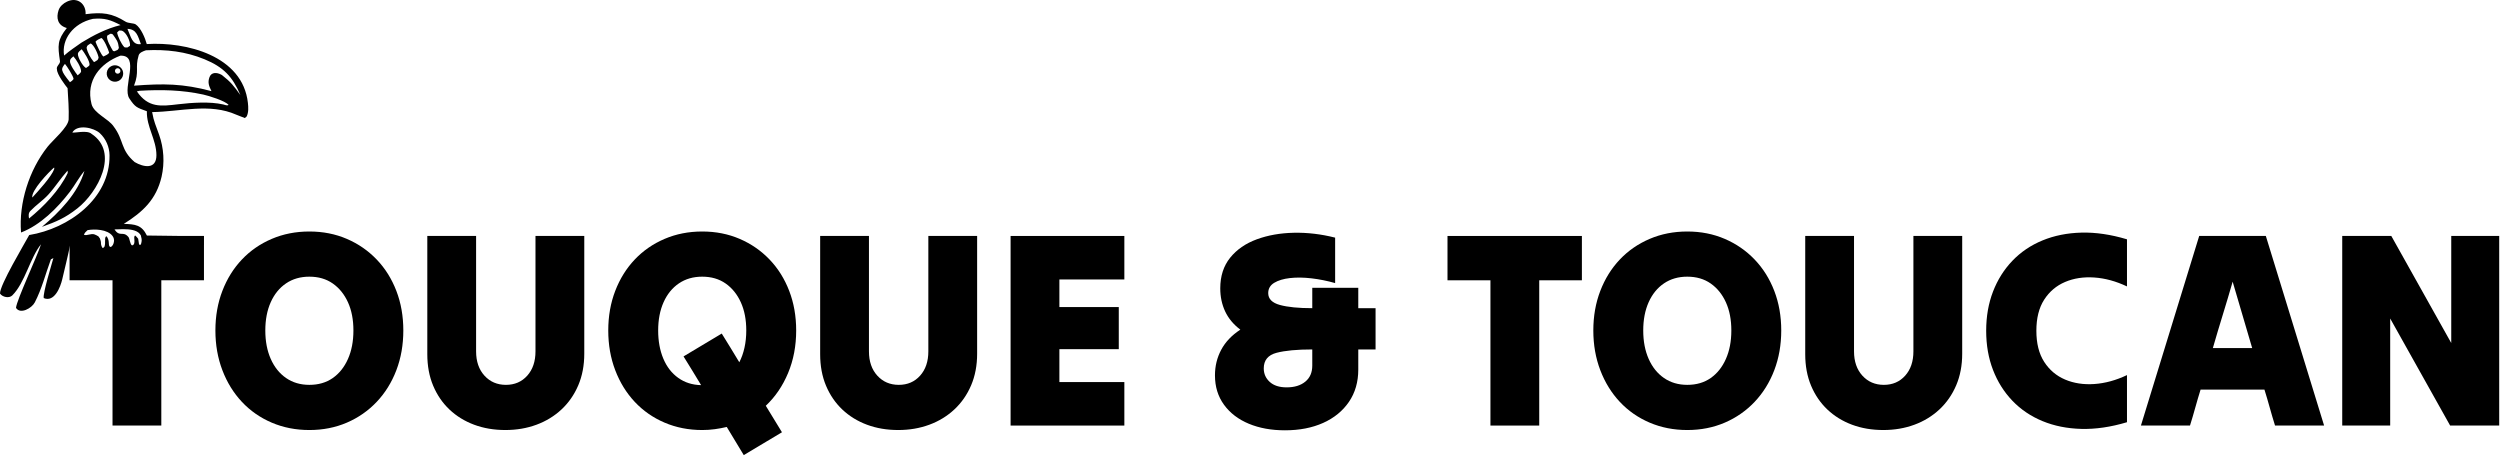
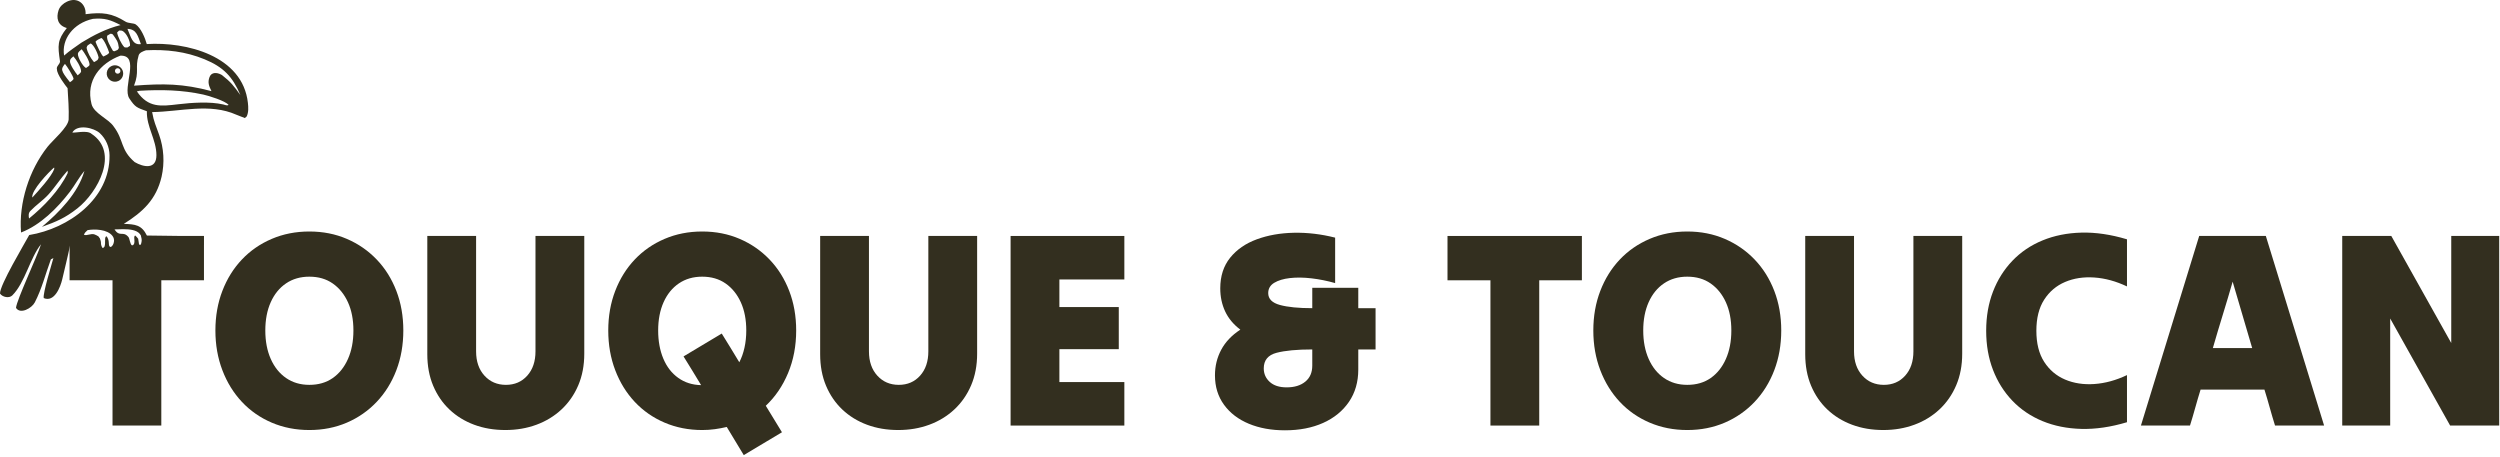
<svg xmlns="http://www.w3.org/2000/svg" width="100%" height="100%" viewBox="0 0 1962 358" version="1.1" xml:space="preserve" style="fill-rule:evenodd;clip-rule:evenodd;stroke-linejoin:round;stroke-miterlimit:2;">
  <g>
-     <path d="M110.831,185.185l49.245,-0l0,34.792l-33.479,0l0,114.004l-38.293,0l0,-114.004l-33.698,0l0,-34.792l21.987,-0l0.365,0.228c2.642,3.543 1.699,7.541 3.793,9.416c3.49,-2.066 6.729,-0.904 6.729,-0.904c3.159,-2.579 5.305,-5.941 3.186,-8.74l6.571,0c0.336,0.338 0.675,0.742 1.019,1.226c0.371,2.207 3.729,4.29 4.638,6.32l7.198,-0.281c1.459,-1.499 1.539,-4.75 0.737,-7.265Z" />
-     <path d="M242.789,337.482c-10.649,0 -20.496,-1.933 -29.54,-5.799c-9.044,-3.866 -16.849,-9.3 -23.413,-16.302c-6.565,-7.002 -11.67,-15.281 -15.317,-24.836c-3.647,-9.555 -5.47,-19.949 -5.47,-31.181c0,-11.233 1.823,-21.59 5.47,-31.072c3.647,-9.482 8.753,-17.688 15.317,-24.617c6.565,-6.929 14.369,-12.327 23.413,-16.192c9.044,-3.866 18.891,-5.799 29.54,-5.799c10.649,0 20.459,1.933 29.431,5.799c8.971,3.866 16.776,9.263 23.413,16.192c6.637,6.929 11.78,15.135 15.427,24.617c3.647,9.482 5.47,19.839 5.47,31.072c0,11.233 -1.823,21.626 -5.47,31.181c-3.647,9.555 -8.789,17.834 -15.427,24.836c-6.637,7.002 -14.442,12.436 -23.413,16.302c-8.971,3.866 -18.782,5.799 -29.431,5.799Zm0,-35.448c7.148,0 13.275,-1.787 18.381,-5.361c5.106,-3.574 9.081,-8.57 11.926,-14.989c2.845,-6.419 4.267,-13.858 4.267,-22.319c0,-8.461 -1.422,-15.828 -4.267,-22.101c-2.845,-6.273 -6.82,-11.196 -11.926,-14.77c-5.106,-3.574 -11.233,-5.361 -18.381,-5.361c-7.002,0 -13.093,1.751 -18.271,5.252c-5.179,3.501 -9.19,8.424 -12.035,14.77c-2.845,6.346 -4.267,13.749 -4.267,22.21c0,8.461 1.422,15.901 4.267,22.319c2.845,6.419 6.856,11.415 12.035,14.989c5.179,3.574 11.269,5.361 18.271,5.361Z" style="fill-rule:nonzero;" />
-     <path d="M458.542,277.526c0,9.19 -1.568,17.469 -4.705,24.836c-3.136,7.367 -7.513,13.676 -13.129,18.928c-5.616,5.252 -12.181,9.263 -19.694,12.035c-7.513,2.772 -15.645,4.158 -24.398,4.158c-8.899,0 -17.068,-1.386 -24.507,-4.158c-7.44,-2.772 -13.895,-6.747 -19.365,-11.926c-5.47,-5.179 -9.737,-11.415 -12.801,-18.709c-3.063,-7.294 -4.595,-15.536 -4.595,-24.726l0,-92.778l38.293,0l0,90.59c0,7.877 2.188,14.223 6.565,19.037c4.376,4.814 9.993,7.221 16.849,7.221c6.856,0 12.436,-2.407 16.739,-7.221c4.303,-4.814 6.455,-11.16 6.455,-19.037l0,-90.59l38.293,0l0,92.341Z" style="fill-rule:nonzero;" />
-     <path d="M551.102,337.482c-10.649,0 -20.496,-1.933 -29.54,-5.799c-9.044,-3.866 -16.849,-9.3 -23.413,-16.302c-6.565,-7.002 -11.67,-15.281 -15.317,-24.836c-3.647,-9.555 -5.47,-19.949 -5.47,-31.181c0,-11.233 1.823,-21.59 5.47,-31.072c3.647,-9.482 8.753,-17.688 15.317,-24.617c6.565,-6.929 14.369,-12.327 23.413,-16.192c9.044,-3.866 18.891,-5.799 29.54,-5.799c10.649,0 20.459,1.933 29.431,5.799c8.971,3.866 16.776,9.263 23.413,16.192c6.637,6.929 11.78,15.135 15.427,24.617c3.647,9.482 5.47,19.839 5.47,31.072c0,12.108 -2.115,23.231 -6.346,33.37c-4.23,10.139 -10.066,18.709 -17.505,25.711c2.042,3.355 4.158,6.82 6.346,10.394c2.188,3.574 4.303,7.039 6.346,10.394c-4.96,2.918 -9.956,5.908 -14.989,8.971c-5.033,3.063 -10.029,6.054 -14.989,8.971c-2.188,-3.647 -4.413,-7.33 -6.674,-11.05c-2.261,-3.72 -4.486,-7.403 -6.674,-11.05c-3.063,0.729 -6.2,1.313 -9.409,1.751c-3.209,0.438 -6.492,0.656 -9.847,0.656Zm-34.573,-78.118c0,8.315 1.349,15.682 4.048,22.101c2.699,6.419 6.601,11.451 11.707,15.098c5.106,3.647 11.087,5.543 17.943,5.689c-2.334,-3.793 -4.632,-7.586 -6.893,-11.378c-2.261,-3.793 -4.559,-7.513 -6.893,-11.16c4.96,-2.918 9.956,-5.908 14.989,-8.971c5.033,-3.063 10.029,-6.054 14.989,-8.971c2.334,3.647 4.632,7.367 6.893,11.16c2.261,3.793 4.559,7.586 6.893,11.378c1.751,-3.355 3.1,-7.148 4.048,-11.378c0.948,-4.23 1.422,-8.753 1.422,-13.567c0,-8.461 -1.422,-15.828 -4.267,-22.101c-2.845,-6.273 -6.82,-11.196 -11.926,-14.77c-5.106,-3.574 -11.233,-5.361 -18.381,-5.361c-7.002,0 -13.093,1.751 -18.271,5.252c-5.179,3.501 -9.19,8.424 -12.035,14.77c-2.845,6.346 -4.267,13.749 -4.267,22.21Z" style="fill-rule:nonzero;" />
-     <path d="M766.855,277.526c0,9.19 -1.568,17.469 -4.705,24.836c-3.136,7.367 -7.513,13.676 -13.129,18.928c-5.616,5.252 -12.181,9.263 -19.694,12.035c-7.513,2.772 -15.645,4.158 -24.398,4.158c-8.899,0 -17.068,-1.386 -24.507,-4.158c-7.44,-2.772 -13.895,-6.747 -19.365,-11.926c-5.47,-5.179 -9.737,-11.415 -12.801,-18.709c-3.063,-7.294 -4.595,-15.536 -4.595,-24.726l0,-92.778l38.293,0l0,90.59c0,7.877 2.188,14.223 6.565,19.037c4.376,4.814 9.993,7.221 16.849,7.221c6.856,0 12.436,-2.407 16.739,-7.221c4.303,-4.814 6.455,-11.16 6.455,-19.037l0,-90.59l38.293,0l0,92.341Z" style="fill-rule:nonzero;" />
-     <path d="M793.113,333.981l0,-148.795l89.277,0l0,34.135l-50.984,0l0,21.663l46.608,0l0,33.041l-46.608,0l0,25.82l50.984,0l0,34.135l-89.277,0Z" style="fill-rule:nonzero;" />
-     <path d="M1065.978,289.999c0,9.774 -2.443,18.235 -7.33,25.383c-4.887,7.148 -11.634,12.655 -20.241,16.521c-8.607,3.866 -18.599,5.799 -29.978,5.799c-10.649,0 -20.095,-1.714 -28.337,-5.142c-8.242,-3.428 -14.734,-8.388 -19.475,-14.88c-4.741,-6.492 -7.112,-14.187 -7.112,-23.085c0,-7.294 1.641,-14.004 4.923,-20.131c3.282,-6.127 8.279,-11.378 14.989,-15.755c-5.397,-4.085 -9.373,-8.862 -11.926,-14.333c-2.553,-5.47 -3.829,-11.488 -3.829,-18.052c0,-9.628 2.589,-17.651 7.768,-24.07c5.179,-6.419 12.144,-11.233 20.897,-14.442c8.753,-3.209 18.454,-4.923 29.103,-5.142c10.649,-0.219 21.444,1.058 32.385,3.829l0,35.667c-6.127,-1.751 -12.29,-2.99 -18.49,-3.72c-6.2,-0.729 -11.853,-0.802 -16.958,-0.219c-5.106,0.584 -9.227,1.823 -12.363,3.72c-3.136,1.896 -4.705,4.595 -4.705,8.096c0,4.522 3.063,7.622 9.19,9.3c6.127,1.678 14.588,2.516 25.383,2.516l0,-15.974l36.105,0l0,15.974l13.567,0l0,32.385l-13.567,0l0,15.755Zm-74.179,-0.875c0,4.23 1.568,7.768 4.705,10.613c3.136,2.845 7.549,4.267 13.238,4.267c6.127,0 11.014,-1.495 14.661,-4.486c3.647,-2.99 5.47,-7.184 5.47,-12.582l0,-12.691c-11.962,0 -21.298,0.875 -28.009,2.626c-6.71,1.751 -10.066,5.835 -10.066,12.254Z" style="fill-rule:nonzero;" />
-     <path d="M1169.697,333.981l0,-114.004l-33.698,0l0,-34.792l105.47,0l0,34.792l-33.479,0l0,114.004l-38.293,0Z" style="fill-rule:nonzero;" />
-     <path d="M1324.182,337.482c-10.649,0 -20.496,-1.933 -29.54,-5.799c-9.044,-3.866 -16.849,-9.3 -23.413,-16.302c-6.565,-7.002 -11.67,-15.281 -15.317,-24.836c-3.647,-9.555 -5.47,-19.949 -5.47,-31.181c0,-11.233 1.823,-21.59 5.47,-31.072c3.647,-9.482 8.753,-17.688 15.317,-24.617c6.565,-6.929 14.369,-12.327 23.413,-16.192c9.044,-3.866 18.891,-5.799 29.54,-5.799c10.649,0 20.459,1.933 29.431,5.799c8.971,3.866 16.776,9.263 23.413,16.192c6.637,6.929 11.78,15.135 15.427,24.617c3.647,9.482 5.47,19.839 5.47,31.072c0,11.233 -1.823,21.626 -5.47,31.181c-3.647,9.555 -8.789,17.834 -15.427,24.836c-6.637,7.002 -14.442,12.436 -23.413,16.302c-8.971,3.866 -18.782,5.799 -29.431,5.799Zm0,-35.448c7.148,0 13.275,-1.787 18.381,-5.361c5.106,-3.574 9.081,-8.57 11.926,-14.989c2.845,-6.419 4.267,-13.858 4.267,-22.319c0,-8.461 -1.422,-15.828 -4.267,-22.101c-2.845,-6.273 -6.82,-11.196 -11.926,-14.77c-5.106,-3.574 -11.233,-5.361 -18.381,-5.361c-7.002,0 -13.093,1.751 -18.271,5.252c-5.179,3.501 -9.19,8.424 -12.035,14.77c-2.845,6.346 -4.267,13.749 -4.267,22.21c0,8.461 1.422,15.901 4.267,22.319c2.845,6.419 6.856,11.415 12.035,14.989c5.179,3.574 11.269,5.361 18.271,5.361Z" style="fill-rule:nonzero;" />
-     <path d="M1539.935,277.526c0,9.19 -1.568,17.469 -4.705,24.836c-3.136,7.367 -7.513,13.676 -13.129,18.928c-5.616,5.252 -12.181,9.263 -19.694,12.035c-7.513,2.772 -15.645,4.158 -24.398,4.158c-8.899,0 -17.068,-1.386 -24.507,-4.158c-7.44,-2.772 -13.895,-6.747 -19.365,-11.926c-5.47,-5.179 -9.737,-11.415 -12.801,-18.709c-3.063,-7.294 -4.595,-15.536 -4.595,-24.726l0,-92.778l38.293,0l0,90.59c0,7.877 2.188,14.223 6.565,19.037c4.376,4.814 9.993,7.221 16.849,7.221c6.856,0 12.436,-2.407 16.739,-7.221c4.303,-4.814 6.455,-11.16 6.455,-19.037l0,-90.59l38.293,0l0,92.341Z" style="fill-rule:nonzero;" />
-     <path d="M1558.754,259.583c0,-11.233 1.787,-21.481 5.361,-30.744c3.574,-9.263 8.643,-17.323 15.208,-24.179c6.565,-6.856 14.442,-12.181 23.632,-15.974c9.19,-3.793 19.365,-5.835 30.525,-6.127c11.16,-0.292 23.085,1.459 35.777,5.252l0,36.98c-8.607,-4.085 -17.141,-6.419 -25.602,-7.002c-8.461,-0.584 -16.12,0.584 -22.976,3.501c-6.856,2.918 -12.327,7.549 -16.411,13.895c-4.085,6.346 -6.127,14.478 -6.127,24.398c0,9.92 2.042,18.052 6.127,24.398c4.085,6.346 9.555,10.977 16.411,13.895c6.856,2.918 14.515,4.085 22.976,3.501c8.461,-0.584 16.995,-2.918 25.602,-7.002l0,36.98c-12.691,3.793 -24.617,5.543 -35.777,5.252c-11.16,-0.292 -21.335,-2.334 -30.525,-6.127c-9.19,-3.793 -17.068,-9.117 -23.632,-15.974c-6.565,-6.856 -11.634,-14.916 -15.208,-24.179c-3.574,-9.263 -5.361,-19.511 -5.361,-30.744Z" style="fill-rule:nonzero;" />
-     <path d="M1680.197,333.981c7.586,-24.507 15.208,-49.307 22.866,-74.398c7.659,-25.091 15.281,-49.89 22.866,-74.398l52.297,0c7.586,24.507 15.208,49.307 22.866,74.398c7.659,25.091 15.281,49.89 22.866,74.398l-38.512,0c-1.459,-4.668 -2.845,-9.373 -4.158,-14.114c-1.313,-4.741 -2.699,-9.446 -4.158,-14.114l-50.109,0c-1.459,4.668 -2.845,9.373 -4.158,14.114c-1.313,4.741 -2.699,9.446 -4.158,14.114l-38.512,0Zm56.455,-60.831l30.853,0c-2.48,-8.607 -5.033,-17.287 -7.659,-26.039c-2.626,-8.753 -5.179,-17.432 -7.659,-26.039c-2.48,8.607 -5.069,17.287 -7.768,26.039c-2.699,8.753 -5.288,17.432 -7.768,26.039Z" style="fill-rule:nonzero;" />
-     <path d="M1838.183,333.981l0,-148.795l38.512,0c7.732,13.858 15.572,27.863 23.523,42.013c7.95,14.15 15.791,28.154 23.523,42.013l0,-84.026l37.637,0l0,148.795l-38.512,0c-7.732,-13.858 -15.572,-27.863 -23.523,-42.013c-7.95,-14.15 -15.791,-28.154 -23.523,-42.013l0,84.026l-37.637,0Z" style="fill-rule:nonzero;" />
-     <path d="M159.743,192.139l-44.178,0.182c-0.441,0.643 -1.583,2.254 -2.033,2.544c-1.044,0.884 -2.195,1.51 -3.223,1.763c-1.319,0.328 -2.167,-0.528 -3.108,-0.401c-1.513,0.202 -3.17,1.659 -4.68,1.364c-1.513,-0.295 -2.069,-2.931 -3.391,-3.905c-0.999,-0.738 -1.597,-1.704 -3.167,-1.586c-1.23,0.008 -1.833,-0.595 -3.327,1.623c-0.96,1.426 -2.305,4.632 -4.2,4.495c-2.03,-0.146 -2.894,-0.904 -4.015,-0.957c-1.286,-0.065 -3.226,1.741 -4.495,1.494c-5.256,-1.673 -1.665,-3.142 -4.385,-6.322c-3.871,-0.505 -16.042,-0.452 -20.463,-0.393c-1.8,9.017 -4.152,18.111 -6.213,27.078c-1.423,6.185 -6.193,18.4 -14.548,14.815c-0.825,-3.571 6.168,-26.185 7.583,-31.387l-1.968,1.002c-4.172,11.297 -7.103,23.195 -12.645,33.81c-2.389,4.582 -11.407,9.571 -14.733,4.253c0.561,-6.23 16.334,-39.68 19.66,-49.925c-8.493,10.331 -12.664,30.329 -22.555,40.146c-2.426,2.409 -7.628,1.482 -9.658,-1.451c-0.25,-6.547 18.894,-38.498 22.92,-45.924c30.871,-5.065 63.496,-28.439 63.038,-62.623c-0.093,-6.522 -2.833,-12.869 -7.591,-17.302c-4.568,-4.245 -17.566,-7.381 -21.62,-0.564c1.696,0.626 11.533,-2.1 15.084,1.056c22.075,14.689 4.854,45.969 -11.092,58.504c-9.585,7.541 -16.424,10.396 -27.847,14.523c13.546,-11.37 28.352,-26.407 33.361,-43.906c-4.394,5.202 -7.482,11.221 -11.443,16.398c-9.778,12.771 -23.086,26.109 -38.296,31.923c-1.847,-23.344 6.322,-48.965 20.862,-67.348c3.944,-4.992 16.112,-15.211 16.497,-21.334c0.323,-8.052 -0.359,-16.595 -0.837,-24.604c-1.606,-1.915 -8.355,-10.747 -8.327,-14.663c-0.8,-2.51 2.355,-4.029 2.384,-6.342c-1.867,-12.779 -2.159,-16.654 5.348,-26.191c-7.232,-2.013 -8.518,-7.934 -6.443,-14.057c1.03,-2.948 3.714,-5.3 6.536,-6.634c8.49,-4.079 15.129,2.128 14.632,9.837c13.069,-1.67 20.621,-0.901 31.438,5.907c2.041,1.28 6.277,1.042 7.878,2.103c4.127,2.76 7.479,10.882 8.703,15.438c30.935,-1.94 75.287,9.127 79.361,46.129c0.393,3.565 0.615,7.372 -0.938,10.679l-1.454,1.266c-2.15,-0.949 -4.503,-1.659 -6.634,-2.608c-21.129,-9.368 -43.81,-2.384 -66.126,-2.072c1.378,7.852 2.894,10.278 5.477,17.799c3.742,10.573 4.413,21.991 1.94,32.928c-4.192,17.928 -14.75,27.667 -29.666,37.002c8.897,0.272 14.043,0.75 18.15,9.175l44.447,0.581l0,6.682Zm-98.808,-133.008c0.89,-0.786 2.673,-2.01 2.701,-3.167c0.084,-3.161 -3.97,-9.542 -6.047,-11.76c-1.423,1.378 -2.51,1.861 -2.664,3.619c-0.25,2.869 4.2,8.995 6.011,11.308Zm14.015,-26.384c0.671,2.069 4.686,10.873 6.221,11.617c1.783,-0.957 3.916,-1.62 4.486,-3.108c-0.755,-2.555 -3.88,-10.177 -6.047,-11.46c-1.645,0.809 -3.669,1.541 -4.66,2.951Zm9.152,-4.731c-0.761,3.276 2.878,8.925 4.542,11.875c0.255,0.093 0.91,0.385 1.12,0.351c2.611,-1.162 2.639,-0.646 3.529,-2.664c-0.626,-5.194 -1.701,-6.19 -4.778,-10.584c-1.075,-0.474 -0.736,-0.463 -1.847,-0.519l-2.566,1.541Zm27.058,162.525c2.013,-12.51 -13.521,-10.621 -21.286,-10.508c4.163,6.466 6.508,0.82 10.893,5.941c1.101,1.291 1.072,5.329 2.911,6.836c3.714,-1.693 0.286,-6.749 2.426,-8.015c0.764,0.78 1.738,1.707 2.336,2.583l0.679,4.405l0.901,0.533c1.168,-0.853 0.91,-0.354 1.14,-1.774Zm-33.776,-145.288c-0.328,-2.709 -3.832,-10.497 -6.331,-11.157c-2.381,1.682 -2.482,1.159 -3.088,3.389c0.643,3.818 3.153,8.099 5.606,11.05l0.533,0.121c2.49,-1.659 2.591,-1.126 3.279,-3.403Zm33.187,-10.643c-2.313,-6.002 -3.234,-11.752 -10.539,-11.954c2.591,5.699 3.658,13.024 10.539,11.954Zm-87.786,136.877c11.598,-9.453 23.866,-22.061 30.365,-35.742c-0.008,-0.469 -0.008,-1.443 -0.109,-1.844c-5.404,5.941 -9.705,12.897 -15.101,18.81c-4.155,4.554 -9.714,8.265 -13.998,12.735c-1.727,1.735 -1.569,3.768 -1.157,6.042Zm50.116,-156.689c-15.587,3.473 -24.728,16.21 -22.594,28.793c4.43,-3.9 8.827,-6.727 13.616,-10.143c9.658,-5.904 19.63,-11.047 30.713,-13.768c-7.951,-4.079 -12.49,-5.722 -21.735,-4.882Zm16.497,175.055c0.323,-1.634 -0.073,-3.324 -1.084,-4.649c-3.989,-5.278 -14.026,-5.604 -19.607,-4.582c-1.488,1.491 -2.238,1.853 -2.81,3.675c2.583,0.89 5.542,-1.384 8.42,-0.281c4.992,1.915 4.826,4.82 4.961,9.453c0.008,0.328 0.795,1.359 1.126,1.359c0.331,0 1.345,-0.722 1.477,-1.028c1.348,-3.142 -0.255,-6.555 1.362,-8.313l0.601,0.174c2.249,3.405 1.084,5.657 2.03,7.681c0.18,0.382 0.539,0.677 1.028,0.632c1.488,-0.946 2.159,-2.316 2.499,-4.121Zm-21.892,-136.495c0.946,-0.682 2.675,-1.592 2.757,-2.459c0.295,-2.993 -4.391,-10.104 -6.165,-12.263c-1.095,0.994 -2.757,2.035 -2.951,3.535c-0.348,2.675 4.054,10.236 6.359,11.188Zm21.553,45.699c8.464,11.129 5.166,18.319 16.634,28.145c6.903,4.046 17.094,6.056 17.066,-5.427c-0.028,-12.254 -7.866,-22.232 -7.499,-34.473c-7.83,-2.869 -9.107,-2.99 -13.796,-10.129c-5.623,-8.551 8.933,-34.186 -7.066,-33.467c-15.724,5.938 -27.269,19.453 -22.563,37.957c1.856,7.313 13.125,11.452 17.224,17.395Zm-1.323,-47.331c3.271,-1.353 7.021,0.174 8.42,3.428c1.387,3.254 -0.101,7.021 -3.338,8.45c-2.122,0.938 -4.593,0.663 -6.46,-0.724c-1.867,-1.39 -2.85,-3.672 -2.563,-5.98c0.292,-2.308 1.791,-4.284 3.942,-5.174Zm6.774,3.958c0,-1.188 -0.963,-2.15 -2.15,-2.15c-1.188,0 -2.15,0.963 -2.15,2.15c0,1.188 0.963,2.15 2.15,2.15c1.188,0 2.15,-0.963 2.15,-2.15Zm80.637,26.286c1.828,0.438 2.987,1.123 4.281,0.416c-2.507,-3.22 -15.761,-7.277 -19.888,-8.172c-16.78,-3.641 -32.864,-3.97 -50.003,-2.976l-2.114,0.505c8.998,12.984 18.712,11.721 32.58,10.067c10.539,-1.255 24.739,-2.229 35.144,0.16Zm-132.666,49.464c-4.172,3.543 -18.187,18.187 -17.131,23.594c4.503,-4.877 14.972,-16.255 17.252,-22.431l-0.121,-1.162Zm12.434,-66.918c0,0 3.108,-1.802 2.768,-2.984c-0.727,-2.602 -4.978,-9.374 -6.707,-11.404c-3.158,4.11 -3.804,4.767 3.939,14.388Zm105.582,-18.007c-14.936,-6.129 -29.888,-7.822 -45.916,-7.047c-2.114,0.674 -5.11,1.797 -5.755,3.942c-3.06,10.202 0.764,12.496 -3.638,23.821c23.15,-1.713 38.159,-1.71 60.767,4.293c-1.92,-3.992 -3.153,-6.682 -1.524,-11.014c1.516,-4.037 5.761,-3.652 8.841,-2.089c0.303,0.152 0.598,0.312 0.893,0.477c7.204,5.649 8.987,8.186 14.492,15.702c-6.064,-14.385 -13.344,-22.005 -28.159,-28.086Zm-58.471,-10.556c0.505,-3.164 -2.923,-10.851 -6.508,-11.906c-0.331,-0.098 -1.626,-0.067 -2.058,-0.065l-1.544,1.519c0.46,3.105 3.254,8.914 5.562,11.415c0.421,0.463 1.836,0.345 2.535,0.351l2.013,-1.314Z" />
+     <path d="M110.831,185.185l49.245,-0l0,34.792l-33.479,0l0,114.004l-38.293,0l0,-114.004l-33.698,0l0,-34.792l21.987,-0l0.365,0.228c2.642,3.543 1.699,7.541 3.793,9.416c3.49,-2.066 6.729,-0.904 6.729,-0.904c3.159,-2.579 5.305,-5.941 3.186,-8.74l6.571,0c0.336,0.338 0.675,0.742 1.019,1.226c0.371,2.207 3.729,4.29 4.638,6.32l7.198,-0.281c1.459,-1.499 1.539,-4.75 0.737,-7.265Z" style="fill:#332f1f;" />
+     <path d="M242.789,337.482c-10.649,0 -20.496,-1.933 -29.54,-5.799c-9.044,-3.866 -16.849,-9.3 -23.413,-16.302c-6.565,-7.002 -11.67,-15.281 -15.317,-24.836c-3.647,-9.555 -5.47,-19.949 -5.47,-31.181c0,-11.233 1.823,-21.59 5.47,-31.072c3.647,-9.482 8.753,-17.688 15.317,-24.617c6.565,-6.929 14.369,-12.327 23.413,-16.192c9.044,-3.866 18.891,-5.799 29.54,-5.799c10.649,0 20.459,1.933 29.431,5.799c8.971,3.866 16.776,9.263 23.413,16.192c6.637,6.929 11.78,15.135 15.427,24.617c3.647,9.482 5.47,19.839 5.47,31.072c0,11.233 -1.823,21.626 -5.47,31.181c-3.647,9.555 -8.789,17.834 -15.427,24.836c-6.637,7.002 -14.442,12.436 -23.413,16.302c-8.971,3.866 -18.782,5.799 -29.431,5.799Zm0,-35.448c7.148,0 13.275,-1.787 18.381,-5.361c5.106,-3.574 9.081,-8.57 11.926,-14.989c2.845,-6.419 4.267,-13.858 4.267,-22.319c0,-8.461 -1.422,-15.828 -4.267,-22.101c-2.845,-6.273 -6.82,-11.196 -11.926,-14.77c-5.106,-3.574 -11.233,-5.361 -18.381,-5.361c-7.002,0 -13.093,1.751 -18.271,5.252c-5.179,3.501 -9.19,8.424 -12.035,14.77c-2.845,6.346 -4.267,13.749 -4.267,22.21c0,8.461 1.422,15.901 4.267,22.319c2.845,6.419 6.856,11.415 12.035,14.989c5.179,3.574 11.269,5.361 18.271,5.361Z" style="fill:#332f1f;fill-rule:nonzero;" />
+     <path d="M458.542,277.526c0,9.19 -1.568,17.469 -4.705,24.836c-3.136,7.367 -7.513,13.676 -13.129,18.928c-5.616,5.252 -12.181,9.263 -19.694,12.035c-7.513,2.772 -15.645,4.158 -24.398,4.158c-8.899,0 -17.068,-1.386 -24.507,-4.158c-7.44,-2.772 -13.895,-6.747 -19.365,-11.926c-5.47,-5.179 -9.737,-11.415 -12.801,-18.709c-3.063,-7.294 -4.595,-15.536 -4.595,-24.726l0,-92.778l38.293,0l0,90.59c0,7.877 2.188,14.223 6.565,19.037c4.376,4.814 9.993,7.221 16.849,7.221c6.856,0 12.436,-2.407 16.739,-7.221c4.303,-4.814 6.455,-11.16 6.455,-19.037l0,-90.59l38.293,0l0,92.341Z" style="fill:#332f1f;fill-rule:nonzero;" />
+     <path d="M551.102,337.482c-10.649,0 -20.496,-1.933 -29.54,-5.799c-9.044,-3.866 -16.849,-9.3 -23.413,-16.302c-6.565,-7.002 -11.67,-15.281 -15.317,-24.836c-3.647,-9.555 -5.47,-19.949 -5.47,-31.181c0,-11.233 1.823,-21.59 5.47,-31.072c3.647,-9.482 8.753,-17.688 15.317,-24.617c6.565,-6.929 14.369,-12.327 23.413,-16.192c9.044,-3.866 18.891,-5.799 29.54,-5.799c10.649,0 20.459,1.933 29.431,5.799c8.971,3.866 16.776,9.263 23.413,16.192c6.637,6.929 11.78,15.135 15.427,24.617c3.647,9.482 5.47,19.839 5.47,31.072c0,12.108 -2.115,23.231 -6.346,33.37c-4.23,10.139 -10.066,18.709 -17.505,25.711c2.042,3.355 4.158,6.82 6.346,10.394c2.188,3.574 4.303,7.039 6.346,10.394c-4.96,2.918 -9.956,5.908 -14.989,8.971c-5.033,3.063 -10.029,6.054 -14.989,8.971c-2.188,-3.647 -4.413,-7.33 -6.674,-11.05c-2.261,-3.72 -4.486,-7.403 -6.674,-11.05c-3.063,0.729 -6.2,1.313 -9.409,1.751c-3.209,0.438 -6.492,0.656 -9.847,0.656Zm-34.573,-78.118c0,8.315 1.349,15.682 4.048,22.101c2.699,6.419 6.601,11.451 11.707,15.098c5.106,3.647 11.087,5.543 17.943,5.689c-2.334,-3.793 -4.632,-7.586 -6.893,-11.378c-2.261,-3.793 -4.559,-7.513 -6.893,-11.16c4.96,-2.918 9.956,-5.908 14.989,-8.971c5.033,-3.063 10.029,-6.054 14.989,-8.971c2.334,3.647 4.632,7.367 6.893,11.16c2.261,3.793 4.559,7.586 6.893,11.378c1.751,-3.355 3.1,-7.148 4.048,-11.378c0.948,-4.23 1.422,-8.753 1.422,-13.567c0,-8.461 -1.422,-15.828 -4.267,-22.101c-2.845,-6.273 -6.82,-11.196 -11.926,-14.77c-5.106,-3.574 -11.233,-5.361 -18.381,-5.361c-7.002,0 -13.093,1.751 -18.271,5.252c-5.179,3.501 -9.19,8.424 -12.035,14.77c-2.845,6.346 -4.267,13.749 -4.267,22.21Z" style="fill:#332f1f;fill-rule:nonzero;" />
+     <path d="M766.855,277.526c0,9.19 -1.568,17.469 -4.705,24.836c-3.136,7.367 -7.513,13.676 -13.129,18.928c-5.616,5.252 -12.181,9.263 -19.694,12.035c-7.513,2.772 -15.645,4.158 -24.398,4.158c-8.899,0 -17.068,-1.386 -24.507,-4.158c-7.44,-2.772 -13.895,-6.747 -19.365,-11.926c-5.47,-5.179 -9.737,-11.415 -12.801,-18.709c-3.063,-7.294 -4.595,-15.536 -4.595,-24.726l0,-92.778l38.293,0l0,90.59c0,7.877 2.188,14.223 6.565,19.037c4.376,4.814 9.993,7.221 16.849,7.221c6.856,0 12.436,-2.407 16.739,-7.221c4.303,-4.814 6.455,-11.16 6.455,-19.037l0,-90.59l38.293,0l0,92.341Z" style="fill:#332f1f;fill-rule:nonzero;" />
+     <path d="M793.113,333.981l0,-148.795l89.277,0l0,34.135l-50.984,0l0,21.663l46.608,0l0,33.041l-46.608,0l0,25.82l50.984,0l0,34.135l-89.277,0Z" style="fill:#332f1f;fill-rule:nonzero;" />
+     <path d="M1065.978,289.999c0,9.774 -2.443,18.235 -7.33,25.383c-4.887,7.148 -11.634,12.655 -20.241,16.521c-8.607,3.866 -18.599,5.799 -29.978,5.799c-10.649,0 -20.095,-1.714 -28.337,-5.142c-8.242,-3.428 -14.734,-8.388 -19.475,-14.88c-4.741,-6.492 -7.112,-14.187 -7.112,-23.085c0,-7.294 1.641,-14.004 4.923,-20.131c3.282,-6.127 8.279,-11.378 14.989,-15.755c-5.397,-4.085 -9.373,-8.862 -11.926,-14.333c-2.553,-5.47 -3.829,-11.488 -3.829,-18.052c0,-9.628 2.589,-17.651 7.768,-24.07c5.179,-6.419 12.144,-11.233 20.897,-14.442c8.753,-3.209 18.454,-4.923 29.103,-5.142c10.649,-0.219 21.444,1.058 32.385,3.829l0,35.667c-6.127,-1.751 -12.29,-2.99 -18.49,-3.72c-6.2,-0.729 -11.853,-0.802 -16.958,-0.219c-5.106,0.584 -9.227,1.823 -12.363,3.72c-3.136,1.896 -4.705,4.595 -4.705,8.096c0,4.522 3.063,7.622 9.19,9.3c6.127,1.678 14.588,2.516 25.383,2.516l0,-15.974l36.105,0l0,15.974l13.567,0l0,32.385l-13.567,0l0,15.755Zm-74.179,-0.875c0,4.23 1.568,7.768 4.705,10.613c3.136,2.845 7.549,4.267 13.238,4.267c6.127,0 11.014,-1.495 14.661,-4.486c3.647,-2.99 5.47,-7.184 5.47,-12.582l0,-12.691c-11.962,0 -21.298,0.875 -28.009,2.626c-6.71,1.751 -10.066,5.835 -10.066,12.254Z" style="fill:#332f1f;fill-rule:nonzero;" />
+     <path d="M1169.697,333.981l0,-114.004l-33.698,0l0,-34.792l105.47,0l0,34.792l-33.479,0l0,114.004l-38.293,0Z" style="fill:#332f1f;fill-rule:nonzero;" />
+     <path d="M1324.182,337.482c-10.649,0 -20.496,-1.933 -29.54,-5.799c-9.044,-3.866 -16.849,-9.3 -23.413,-16.302c-6.565,-7.002 -11.67,-15.281 -15.317,-24.836c-3.647,-9.555 -5.47,-19.949 -5.47,-31.181c0,-11.233 1.823,-21.59 5.47,-31.072c3.647,-9.482 8.753,-17.688 15.317,-24.617c6.565,-6.929 14.369,-12.327 23.413,-16.192c9.044,-3.866 18.891,-5.799 29.54,-5.799c10.649,0 20.459,1.933 29.431,5.799c8.971,3.866 16.776,9.263 23.413,16.192c6.637,6.929 11.78,15.135 15.427,24.617c3.647,9.482 5.47,19.839 5.47,31.072c0,11.233 -1.823,21.626 -5.47,31.181c-3.647,9.555 -8.789,17.834 -15.427,24.836c-6.637,7.002 -14.442,12.436 -23.413,16.302c-8.971,3.866 -18.782,5.799 -29.431,5.799Zm0,-35.448c7.148,0 13.275,-1.787 18.381,-5.361c5.106,-3.574 9.081,-8.57 11.926,-14.989c2.845,-6.419 4.267,-13.858 4.267,-22.319c0,-8.461 -1.422,-15.828 -4.267,-22.101c-2.845,-6.273 -6.82,-11.196 -11.926,-14.77c-5.106,-3.574 -11.233,-5.361 -18.381,-5.361c-7.002,0 -13.093,1.751 -18.271,5.252c-5.179,3.501 -9.19,8.424 -12.035,14.77c-2.845,6.346 -4.267,13.749 -4.267,22.21c0,8.461 1.422,15.901 4.267,22.319c2.845,6.419 6.856,11.415 12.035,14.989c5.179,3.574 11.269,5.361 18.271,5.361Z" style="fill:#332f1f;fill-rule:nonzero;" />
+     <path d="M1539.935,277.526c0,9.19 -1.568,17.469 -4.705,24.836c-3.136,7.367 -7.513,13.676 -13.129,18.928c-5.616,5.252 -12.181,9.263 -19.694,12.035c-7.513,2.772 -15.645,4.158 -24.398,4.158c-8.899,0 -17.068,-1.386 -24.507,-4.158c-7.44,-2.772 -13.895,-6.747 -19.365,-11.926c-5.47,-5.179 -9.737,-11.415 -12.801,-18.709c-3.063,-7.294 -4.595,-15.536 -4.595,-24.726l0,-92.778l38.293,0l0,90.59c0,7.877 2.188,14.223 6.565,19.037c4.376,4.814 9.993,7.221 16.849,7.221c6.856,0 12.436,-2.407 16.739,-7.221c4.303,-4.814 6.455,-11.16 6.455,-19.037l0,-90.59l38.293,0l0,92.341Z" style="fill:#332f1f;fill-rule:nonzero;" />
+     <path d="M1558.754,259.583c0,-11.233 1.787,-21.481 5.361,-30.744c3.574,-9.263 8.643,-17.323 15.208,-24.179c6.565,-6.856 14.442,-12.181 23.632,-15.974c9.19,-3.793 19.365,-5.835 30.525,-6.127c11.16,-0.292 23.085,1.459 35.777,5.252l0,36.98c-8.607,-4.085 -17.141,-6.419 -25.602,-7.002c-8.461,-0.584 -16.12,0.584 -22.976,3.501c-6.856,2.918 -12.327,7.549 -16.411,13.895c-4.085,6.346 -6.127,14.478 -6.127,24.398c0,9.92 2.042,18.052 6.127,24.398c4.085,6.346 9.555,10.977 16.411,13.895c6.856,2.918 14.515,4.085 22.976,3.501c8.461,-0.584 16.995,-2.918 25.602,-7.002l0,36.98c-12.691,3.793 -24.617,5.543 -35.777,5.252c-11.16,-0.292 -21.335,-2.334 -30.525,-6.127c-9.19,-3.793 -17.068,-9.117 -23.632,-15.974c-6.565,-6.856 -11.634,-14.916 -15.208,-24.179c-3.574,-9.263 -5.361,-19.511 -5.361,-30.744Z" style="fill:#332f1f;fill-rule:nonzero;" />
+     <path d="M1680.197,333.981c7.586,-24.507 15.208,-49.307 22.866,-74.398c7.659,-25.091 15.281,-49.89 22.866,-74.398l52.297,0c7.586,24.507 15.208,49.307 22.866,74.398c7.659,25.091 15.281,49.89 22.866,74.398l-38.512,0c-1.459,-4.668 -2.845,-9.373 -4.158,-14.114c-1.313,-4.741 -2.699,-9.446 -4.158,-14.114l-50.109,0c-1.459,4.668 -2.845,9.373 -4.158,14.114c-1.313,4.741 -2.699,9.446 -4.158,14.114l-38.512,0Zm56.455,-60.831l30.853,0c-2.48,-8.607 -5.033,-17.287 -7.659,-26.039c-2.626,-8.753 -5.179,-17.432 -7.659,-26.039c-2.48,8.607 -5.069,17.287 -7.768,26.039c-2.699,8.753 -5.288,17.432 -7.768,26.039Z" style="fill:#332f1f;fill-rule:nonzero;" />
+     <path d="M1838.183,333.981l0,-148.795l38.512,0c7.732,13.858 15.572,27.863 23.523,42.013c7.95,14.15 15.791,28.154 23.523,42.013l0,-84.026l37.637,0l0,148.795l-38.512,0c-7.732,-13.858 -15.572,-27.863 -23.523,-42.013c-7.95,-14.15 -15.791,-28.154 -23.523,-42.013l0,84.026l-37.637,0Z" style="fill:#332f1f;fill-rule:nonzero;" />
+     <path d="M159.743,192.139l-44.178,0.182c-0.441,0.643 -1.583,2.254 -2.033,2.544c-1.044,0.884 -2.195,1.51 -3.223,1.763c-1.319,0.328 -2.167,-0.528 -3.108,-0.401c-1.513,0.202 -3.17,1.659 -4.68,1.364c-1.513,-0.295 -2.069,-2.931 -3.391,-3.905c-0.999,-0.738 -1.597,-1.704 -3.167,-1.586c-1.23,0.008 -1.833,-0.595 -3.327,1.623c-0.96,1.426 -2.305,4.632 -4.2,4.495c-2.03,-0.146 -2.894,-0.904 -4.015,-0.957c-1.286,-0.065 -3.226,1.741 -4.495,1.494c-5.256,-1.673 -1.665,-3.142 -4.385,-6.322c-3.871,-0.505 -16.042,-0.452 -20.463,-0.393c-1.8,9.017 -4.152,18.111 -6.213,27.078c-1.423,6.185 -6.193,18.4 -14.548,14.815c-0.825,-3.571 6.168,-26.185 7.583,-31.387l-1.968,1.002c-4.172,11.297 -7.103,23.195 -12.645,33.81c-2.389,4.582 -11.407,9.571 -14.733,4.253c0.561,-6.23 16.334,-39.68 19.66,-49.925c-8.493,10.331 -12.664,30.329 -22.555,40.146c-2.426,2.409 -7.628,1.482 -9.658,-1.451c-0.25,-6.547 18.894,-38.498 22.92,-45.924c30.871,-5.065 63.496,-28.439 63.038,-62.623c-0.093,-6.522 -2.833,-12.869 -7.591,-17.302c-4.568,-4.245 -17.566,-7.381 -21.62,-0.564c1.696,0.626 11.533,-2.1 15.084,1.056c22.075,14.689 4.854,45.969 -11.092,58.504c-9.585,7.541 -16.424,10.396 -27.847,14.523c13.546,-11.37 28.352,-26.407 33.361,-43.906c-4.394,5.202 -7.482,11.221 -11.443,16.398c-9.778,12.771 -23.086,26.109 -38.296,31.923c-1.847,-23.344 6.322,-48.965 20.862,-67.348c3.944,-4.992 16.112,-15.211 16.497,-21.334c0.323,-8.052 -0.359,-16.595 -0.837,-24.604c-1.606,-1.915 -8.355,-10.747 -8.327,-14.663c-0.8,-2.51 2.355,-4.029 2.384,-6.342c-1.867,-12.779 -2.159,-16.654 5.348,-26.191c-7.232,-2.013 -8.518,-7.934 -6.443,-14.057c1.03,-2.948 3.714,-5.3 6.536,-6.634c8.49,-4.079 15.129,2.128 14.632,9.837c13.069,-1.67 20.621,-0.901 31.438,5.907c2.041,1.28 6.277,1.042 7.878,2.103c4.127,2.76 7.479,10.882 8.703,15.438c30.935,-1.94 75.287,9.127 79.361,46.129c0.393,3.565 0.615,7.372 -0.938,10.679l-1.454,1.266c-2.15,-0.949 -4.503,-1.659 -6.634,-2.608c-21.129,-9.368 -43.81,-2.384 -66.126,-2.072c1.378,7.852 2.894,10.278 5.477,17.799c3.742,10.573 4.413,21.991 1.94,32.928c-4.192,17.928 -14.75,27.667 -29.666,37.002c8.897,0.272 14.043,0.75 18.15,9.175l44.447,0.581l0,6.682Zm-98.808,-133.008c0.89,-0.786 2.673,-2.01 2.701,-3.167c0.084,-3.161 -3.97,-9.542 -6.047,-11.76c-1.423,1.378 -2.51,1.861 -2.664,3.619c-0.25,2.869 4.2,8.995 6.011,11.308Zm14.015,-26.384c0.671,2.069 4.686,10.873 6.221,11.617c1.783,-0.957 3.916,-1.62 4.486,-3.108c-0.755,-2.555 -3.88,-10.177 -6.047,-11.46c-1.645,0.809 -3.669,1.541 -4.66,2.951Zm9.152,-4.731c-0.761,3.276 2.878,8.925 4.542,11.875c0.255,0.093 0.91,0.385 1.12,0.351c2.611,-1.162 2.639,-0.646 3.529,-2.664c-0.626,-5.194 -1.701,-6.19 -4.778,-10.584c-1.075,-0.474 -0.736,-0.463 -1.847,-0.519l-2.566,1.541Zm27.058,162.525c2.013,-12.51 -13.521,-10.621 -21.286,-10.508c4.163,6.466 6.508,0.82 10.893,5.941c1.101,1.291 1.072,5.329 2.911,6.836c3.714,-1.693 0.286,-6.749 2.426,-8.015c0.764,0.78 1.738,1.707 2.336,2.583l0.679,4.405l0.901,0.533c1.168,-0.853 0.91,-0.354 1.14,-1.774Zm-33.776,-145.288c-0.328,-2.709 -3.832,-10.497 -6.331,-11.157c-2.381,1.682 -2.482,1.159 -3.088,3.389c0.643,3.818 3.153,8.099 5.606,11.05l0.533,0.121c2.49,-1.659 2.591,-1.126 3.279,-3.403Zm33.187,-10.643c-2.313,-6.002 -3.234,-11.752 -10.539,-11.954c2.591,5.699 3.658,13.024 10.539,11.954Zm-87.786,136.877c11.598,-9.453 23.866,-22.061 30.365,-35.742c-0.008,-0.469 -0.008,-1.443 -0.109,-1.844c-5.404,5.941 -9.705,12.897 -15.101,18.81c-4.155,4.554 -9.714,8.265 -13.998,12.735c-1.727,1.735 -1.569,3.768 -1.157,6.042Zm50.116,-156.689c-15.587,3.473 -24.728,16.21 -22.594,28.793c4.43,-3.9 8.827,-6.727 13.616,-10.143c9.658,-5.904 19.63,-11.047 30.713,-13.768c-7.951,-4.079 -12.49,-5.722 -21.735,-4.882Zm16.497,175.055c0.323,-1.634 -0.073,-3.324 -1.084,-4.649c-3.989,-5.278 -14.026,-5.604 -19.607,-4.582c-1.488,1.491 -2.238,1.853 -2.81,3.675c2.583,0.89 5.542,-1.384 8.42,-0.281c4.992,1.915 4.826,4.82 4.961,9.453c0.008,0.328 0.795,1.359 1.126,1.359c0.331,0 1.345,-0.722 1.477,-1.028c1.348,-3.142 -0.255,-6.555 1.362,-8.313l0.601,0.174c2.249,3.405 1.084,5.657 2.03,7.681c0.18,0.382 0.539,0.677 1.028,0.632c1.488,-0.946 2.159,-2.316 2.499,-4.121Zm-21.892,-136.495c0.946,-0.682 2.675,-1.592 2.757,-2.459c0.295,-2.993 -4.391,-10.104 -6.165,-12.263c-1.095,0.994 -2.757,2.035 -2.951,3.535c-0.348,2.675 4.054,10.236 6.359,11.188Zm21.553,45.699c8.464,11.129 5.166,18.319 16.634,28.145c6.903,4.046 17.094,6.056 17.066,-5.427c-0.028,-12.254 -7.866,-22.232 -7.499,-34.473c-7.83,-2.869 -9.107,-2.99 -13.796,-10.129c-5.623,-8.551 8.933,-34.186 -7.066,-33.467c-15.724,5.938 -27.269,19.453 -22.563,37.957c1.856,7.313 13.125,11.452 17.224,17.395Zm-1.323,-47.331c3.271,-1.353 7.021,0.174 8.42,3.428c1.387,3.254 -0.101,7.021 -3.338,8.45c-2.122,0.938 -4.593,0.663 -6.46,-0.724c-1.867,-1.39 -2.85,-3.672 -2.563,-5.98c0.292,-2.308 1.791,-4.284 3.942,-5.174Zm6.774,3.958c0,-1.188 -0.963,-2.15 -2.15,-2.15c-1.188,0 -2.15,0.963 -2.15,2.15c0,1.188 0.963,2.15 2.15,2.15c1.188,0 2.15,-0.963 2.15,-2.15Zm80.637,26.286c1.828,0.438 2.987,1.123 4.281,0.416c-2.507,-3.22 -15.761,-7.277 -19.888,-8.172c-16.78,-3.641 -32.864,-3.97 -50.003,-2.976l-2.114,0.505c8.998,12.984 18.712,11.721 32.58,10.067c10.539,-1.255 24.739,-2.229 35.144,0.16Zm-132.666,49.464c-4.172,3.543 -18.187,18.187 -17.131,23.594c4.503,-4.877 14.972,-16.255 17.252,-22.431l-0.121,-1.162Zm12.434,-66.918c0,0 3.108,-1.802 2.768,-2.984c-0.727,-2.602 -4.978,-9.374 -6.707,-11.404c-3.158,4.11 -3.804,4.767 3.939,14.388Zm105.582,-18.007c-14.936,-6.129 -29.888,-7.822 -45.916,-7.047c-2.114,0.674 -5.11,1.797 -5.755,3.942c-3.06,10.202 0.764,12.496 -3.638,23.821c23.15,-1.713 38.159,-1.71 60.767,4.293c-1.92,-3.992 -3.153,-6.682 -1.524,-11.014c1.516,-4.037 5.761,-3.652 8.841,-2.089c0.303,0.152 0.598,0.312 0.893,0.477c7.204,5.649 8.987,8.186 14.492,15.702c-6.064,-14.385 -13.344,-22.005 -28.159,-28.086Zm-58.471,-10.556c0.505,-3.164 -2.923,-10.851 -6.508,-11.906c-0.331,-0.098 -1.626,-0.067 -2.058,-0.065l-1.544,1.519c0.46,3.105 3.254,8.914 5.562,11.415c0.421,0.463 1.836,0.345 2.535,0.351l2.013,-1.314Z" style="fill:#332f1f;" />
  </g>
</svg>
